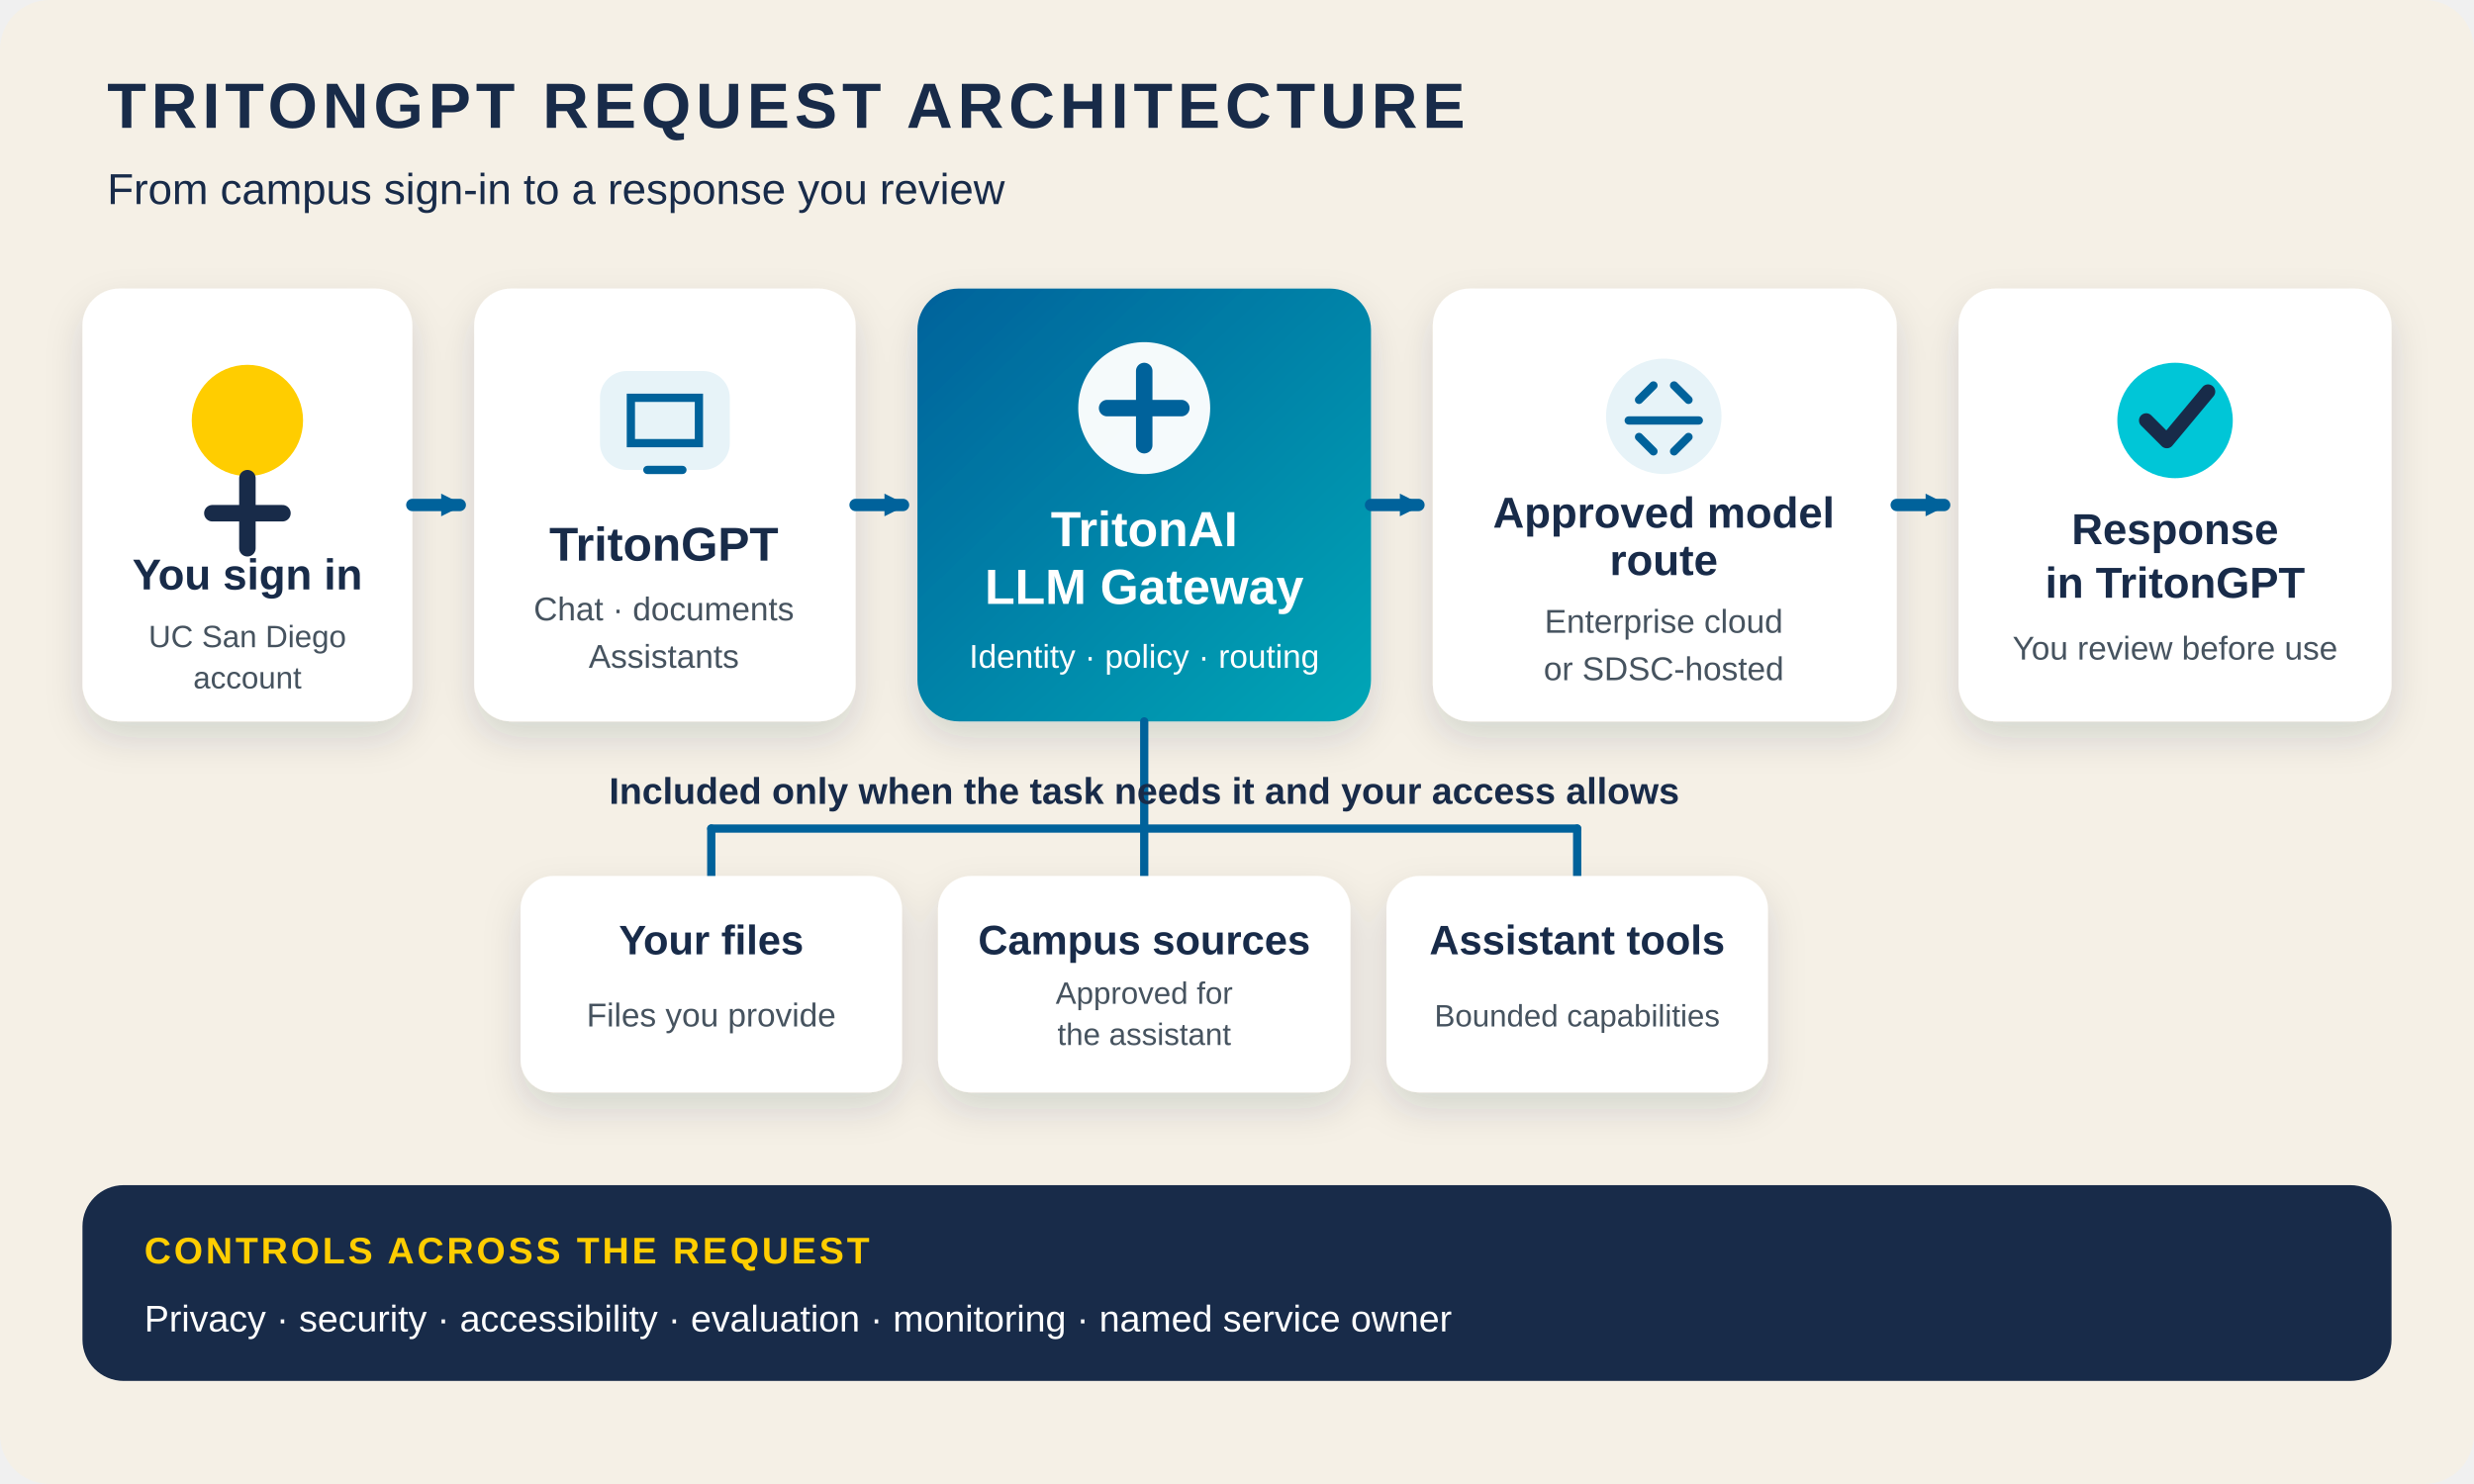
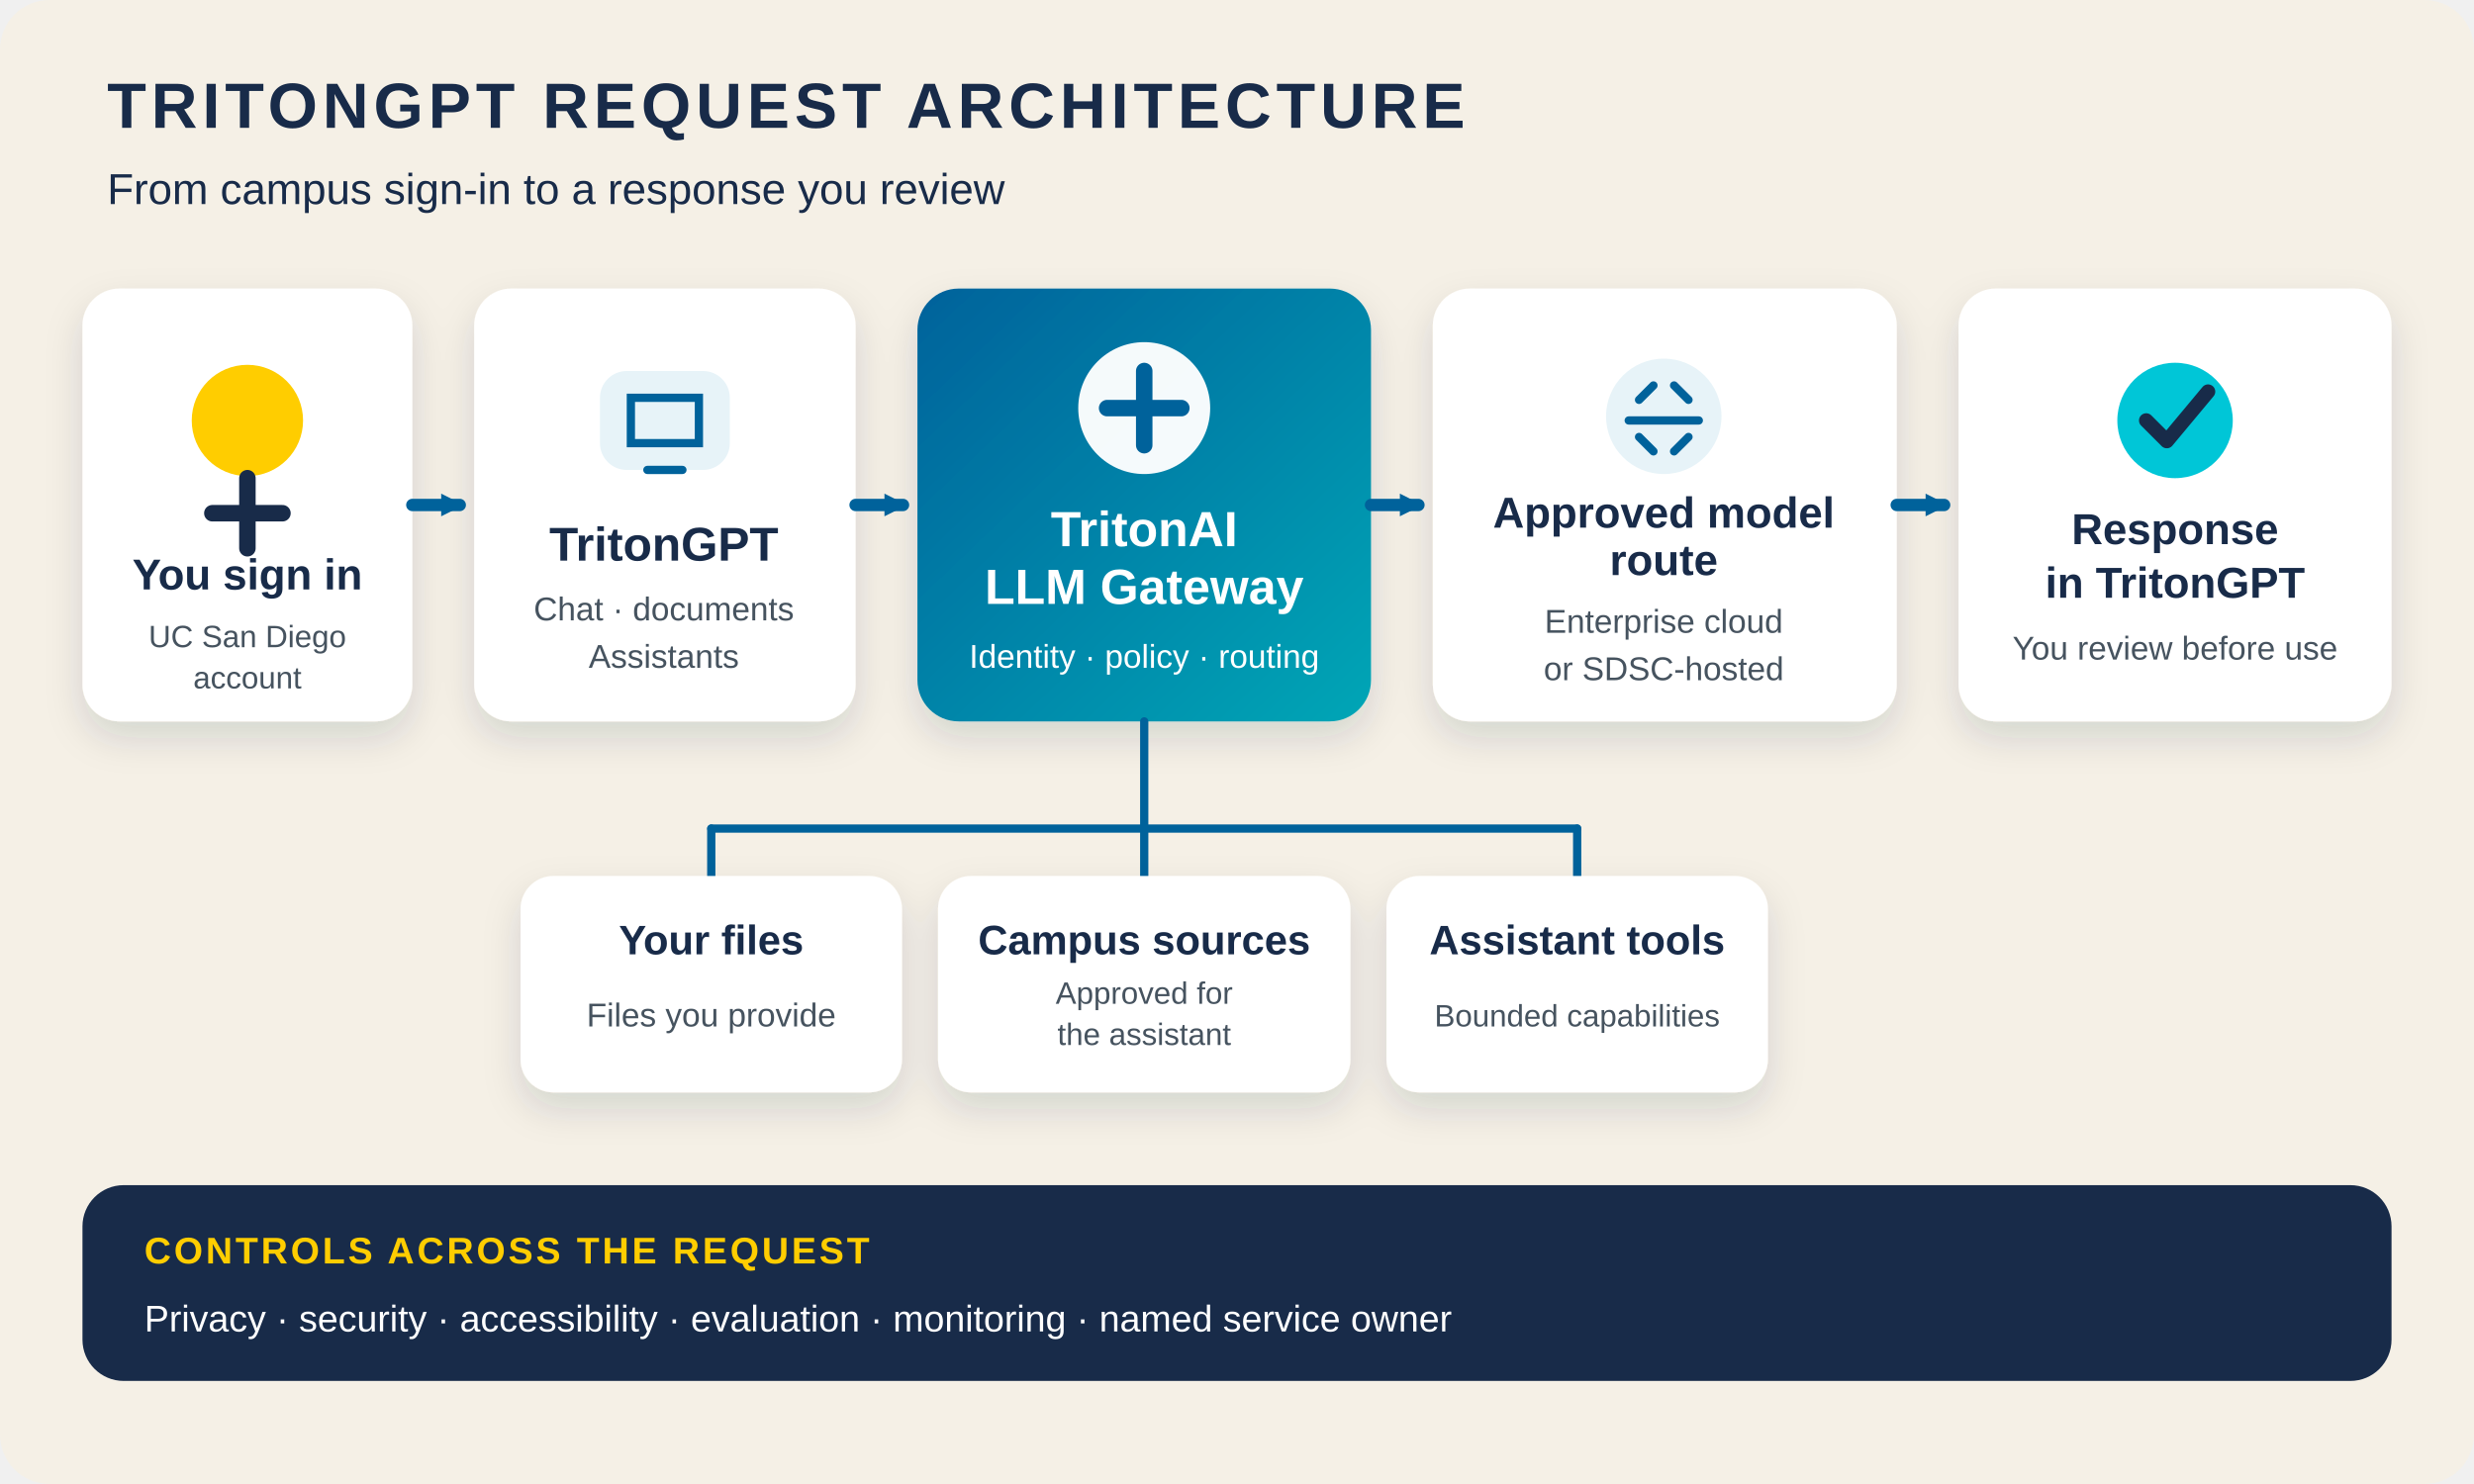
<svg xmlns="http://www.w3.org/2000/svg" viewBox="0 0 1200 720" role="img" aria-labelledby="title desc">
  <defs>
    <linearGradient id="gateway" x1="0" y1="0" x2="1" y2="1">
      <stop offset="0" stop-color="#00629b" />
      <stop offset="1" stop-color="#00a6b6" />
    </linearGradient>
    <filter id="shadow" x="-20%" y="-20%" width="140%" height="150%">
      <feDropShadow dx="0" dy="8" stdDeviation="9" flood-color="#182b49" flood-opacity=".14" />
    </filter>
    <marker id="arrow" markerWidth="11" markerHeight="11" refX="9" refY="5.5" orient="auto" markerUnits="userSpaceOnUse">
      <path d="M0 0 11 5.5 0 11z" fill="#00629b" />
    </marker>
  </defs>
  <rect width="1200" height="720" rx="24" fill="#f5f0e6" />
  <g font-family="Arial, Helvetica, sans-serif" fill="#182b49">
    <text x="52" y="62" font-size="31" font-weight="700" letter-spacing="2.4">TRITONGPT REQUEST ARCHITECTURE</text>
    <text x="52" y="99" font-size="21">From campus sign-in to a response you review</text>
  </g>
  <g filter="url(#shadow)">
    <rect x="40" y="140" width="160" height="210" rx="18" fill="#fff" />
    <rect x="230" y="140" width="185" height="210" rx="18" fill="#fff" />
    <rect x="445" y="140" width="220" height="210" rx="20" fill="url(#gateway)" />
    <rect x="695" y="140" width="225" height="210" rx="18" fill="#fff" />
    <rect x="950" y="140" width="210" height="210" rx="18" fill="#fff" />
  </g>
  <g fill="none" stroke="#00629b" stroke-width="6" stroke-linecap="round" marker-end="url(#arrow)">
    <path d="M200 245h23" />
    <path d="M415 245h23" />
    <path d="M665 245h23" />
    <path d="M920 245h23" />
  </g>
  <g font-family="Arial, Helvetica, sans-serif" text-anchor="middle">
    <circle cx="120" cy="204" r="27" fill="#ffcd00" />
    <path d="M103 249h34m-17-17v34" fill="none" stroke="#182b49" stroke-width="8" stroke-linecap="round" />
    <text x="120" y="286" fill="#182b49" font-size="21" font-weight="700">You sign in</text>
    <text x="120" y="314" fill="#46535f" font-size="15">UC San Diego</text>
    <text x="120" y="334" fill="#46535f" font-size="15">account</text>
    <rect x="291" y="180" width="63" height="48" rx="13" fill="#e7f3f8" />
    <path d="M306 193h33v22h-33z" fill="none" stroke="#00629b" stroke-width="4" />
    <path d="M314 228h17" fill="none" stroke="#00629b" stroke-width="4" stroke-linecap="round" />
    <text x="322" y="272" fill="#182b49" font-size="23" font-weight="700">TritonGPT</text>
    <text x="322" y="301" fill="#46535f" font-size="16">Chat · documents</text>
    <text x="322" y="324" fill="#46535f" font-size="16">Assistants</text>
    <circle cx="555" cy="198" r="32" fill="#fff" opacity=".96" />
    <path d="M537 198h36m-18-18v36" fill="none" stroke="#00629b" stroke-width="8" stroke-linecap="round" />
    <text x="555" y="265" fill="#fff" font-size="24" font-weight="700">TritonAI</text>
    <text x="555" y="293" fill="#fff" font-size="24" font-weight="700">LLM Gateway</text>
    <text x="555" y="324" fill="#fff" font-size="16">Identity · policy · routing</text>
    <circle cx="807" cy="202" r="28" fill="#e7f3f8" />
    <path d="M790 204h34m-29-10 7-7m17 7-7-7m-17 25 7 7m17-7-7 7" fill="none" stroke="#00629b" stroke-width="4" stroke-linecap="round" />
    <text x="807" y="256" fill="#182b49" font-size="21" font-weight="700">Approved model</text>
    <text x="807" y="279" fill="#182b49" font-size="21" font-weight="700">route</text>
    <text x="807" y="307" fill="#46535f" font-size="16">Enterprise cloud</text>
    <text x="807" y="330" fill="#46535f" font-size="16">or SDSC-hosted</text>
    <circle cx="1055" cy="204" r="28" fill="#00c6d7" />
    <path d="m1041 204 10 10 20-24" fill="none" stroke="#182b49" stroke-width="7" stroke-linecap="round" stroke-linejoin="round" />
    <text x="1055" y="264" fill="#182b49" font-size="21" font-weight="700">Response</text>
    <text x="1055" y="290" fill="#182b49" font-size="21" font-weight="700">in TritonGPT</text>
    <text x="1055" y="320" fill="#46535f" font-size="16">You review before use</text>
  </g>
  <g fill="none" stroke="#00629b" stroke-width="4" stroke-linecap="round">
    <path d="M555 350v52" />
    <path d="M345 402h420" />
    <path d="M345 402v30M555 402v30M765 402v30" />
  </g>
  <g font-family="Arial, Helvetica, sans-serif" text-anchor="middle">
-     <text x="555" y="390" fill="#182b49" font-size="18" font-weight="700">Included only when the task needs it and your access allows</text>
    <g filter="url(#shadow)">
      <rect x="252.5" y="425" width="185" height="105" rx="16" fill="#fff" />
      <rect x="455" y="425" width="200" height="105" rx="16" fill="#fff" />
      <rect x="672.5" y="425" width="185" height="105" rx="16" fill="#fff" />
    </g>
    <text x="345" y="463" fill="#182b49" font-size="20" font-weight="700">Your files</text>
    <text x="345" y="498" fill="#46535f" font-size="16">Files you provide</text>
    <text x="555" y="463" fill="#182b49" font-size="20" font-weight="700">Campus sources</text>
    <text x="555" y="487" fill="#46535f" font-size="15">Approved for</text>
    <text x="555" y="507" fill="#46535f" font-size="15">the assistant</text>
    <text x="765" y="463" fill="#182b49" font-size="20" font-weight="700">Assistant tools</text>
    <text x="765" y="498" fill="#46535f" font-size="15">Bounded capabilities</text>
  </g>
  <g font-family="Arial, Helvetica, sans-serif">
    <rect x="40" y="575" width="1120" height="95" rx="20" fill="#182b49" />
    <text x="70" y="613" fill="#ffcd00" font-size="18" font-weight="700" letter-spacing="1.4">CONTROLS ACROSS THE REQUEST</text>
    <text x="70" y="646" fill="#fff" font-size="18">Privacy · security · accessibility · evaluation · monitoring · named service owner</text>
  </g>
</svg>
